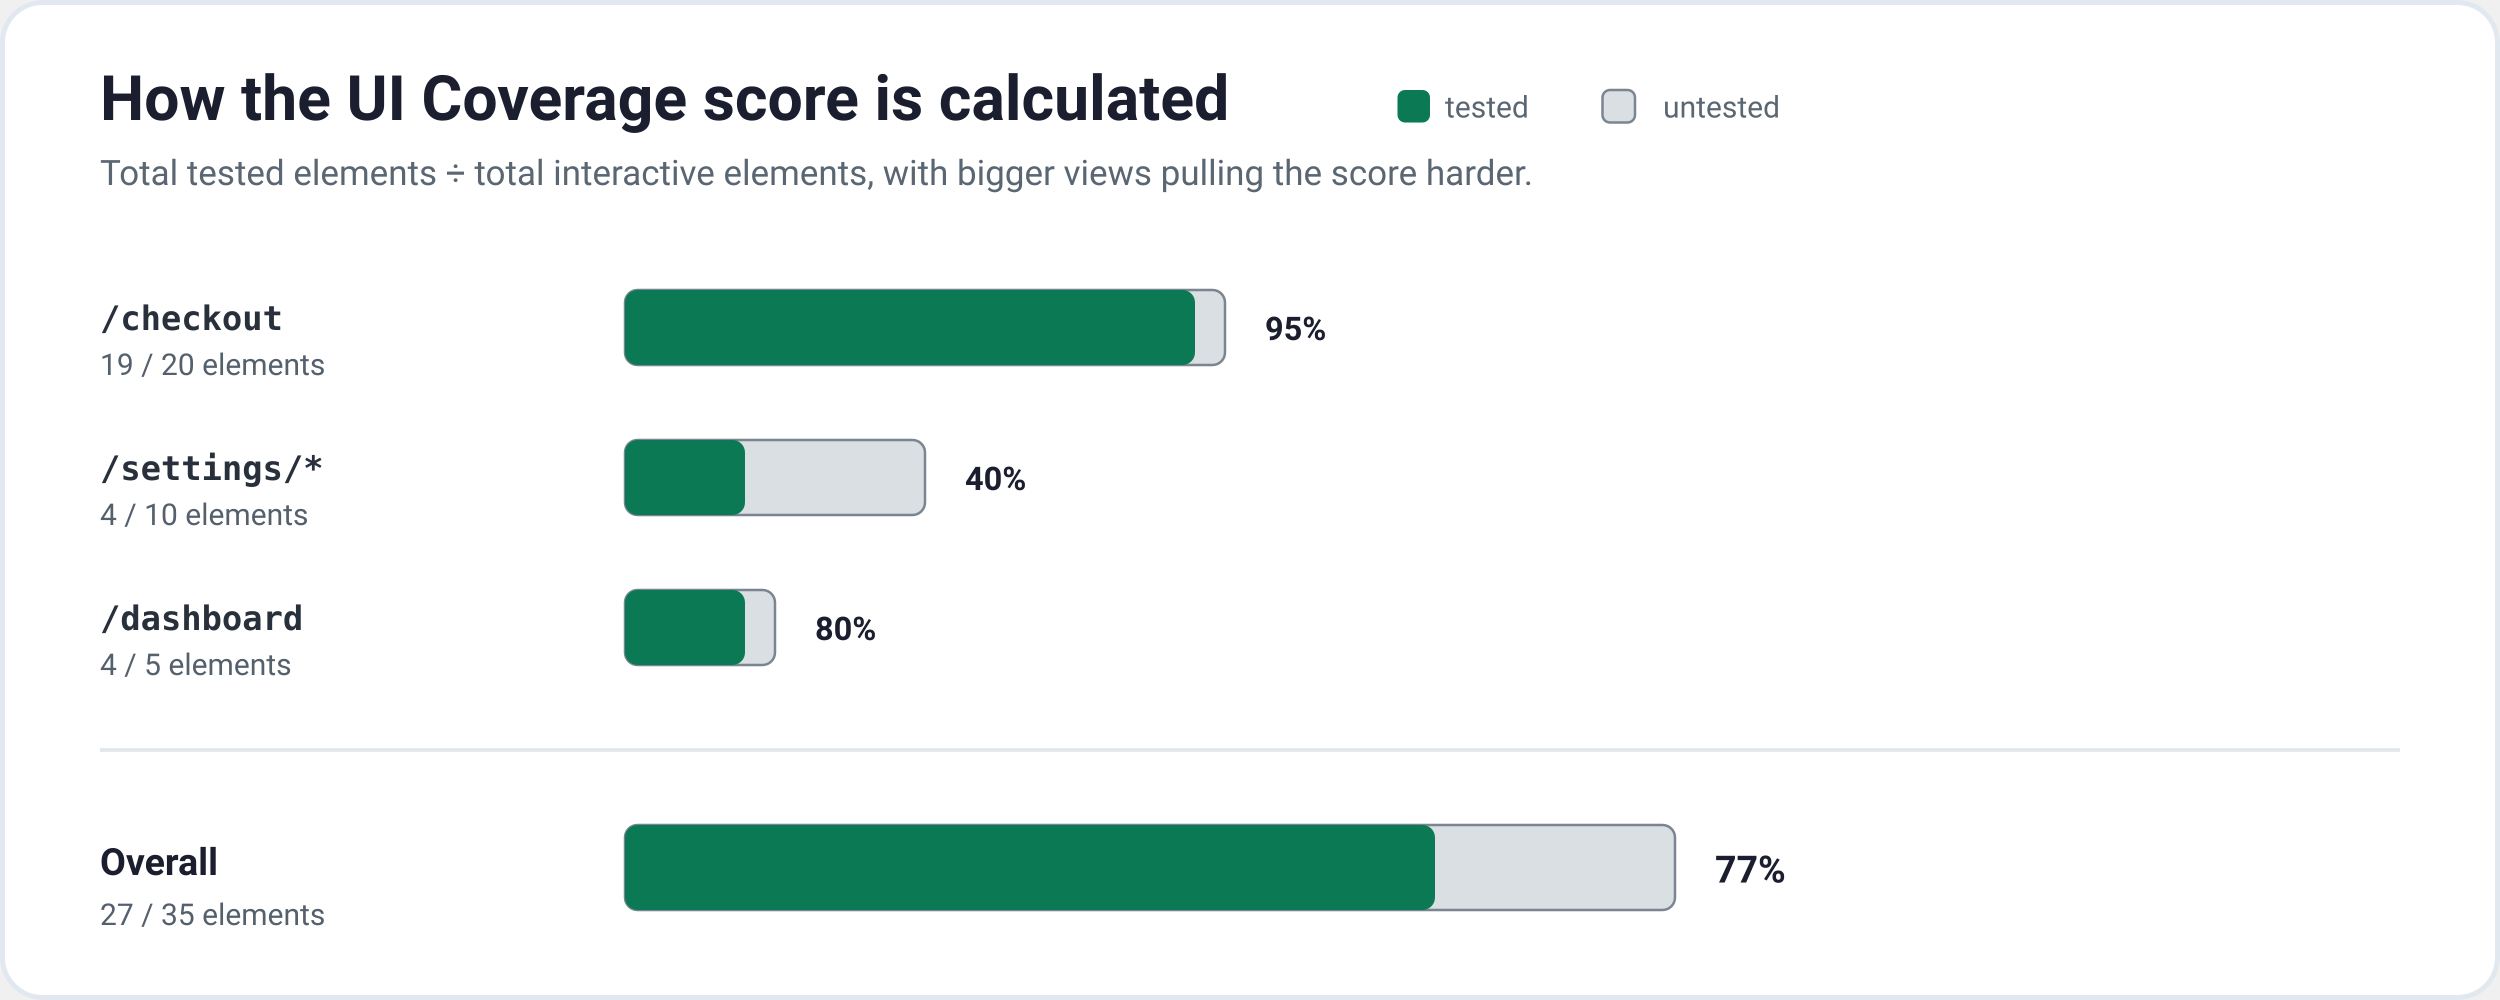
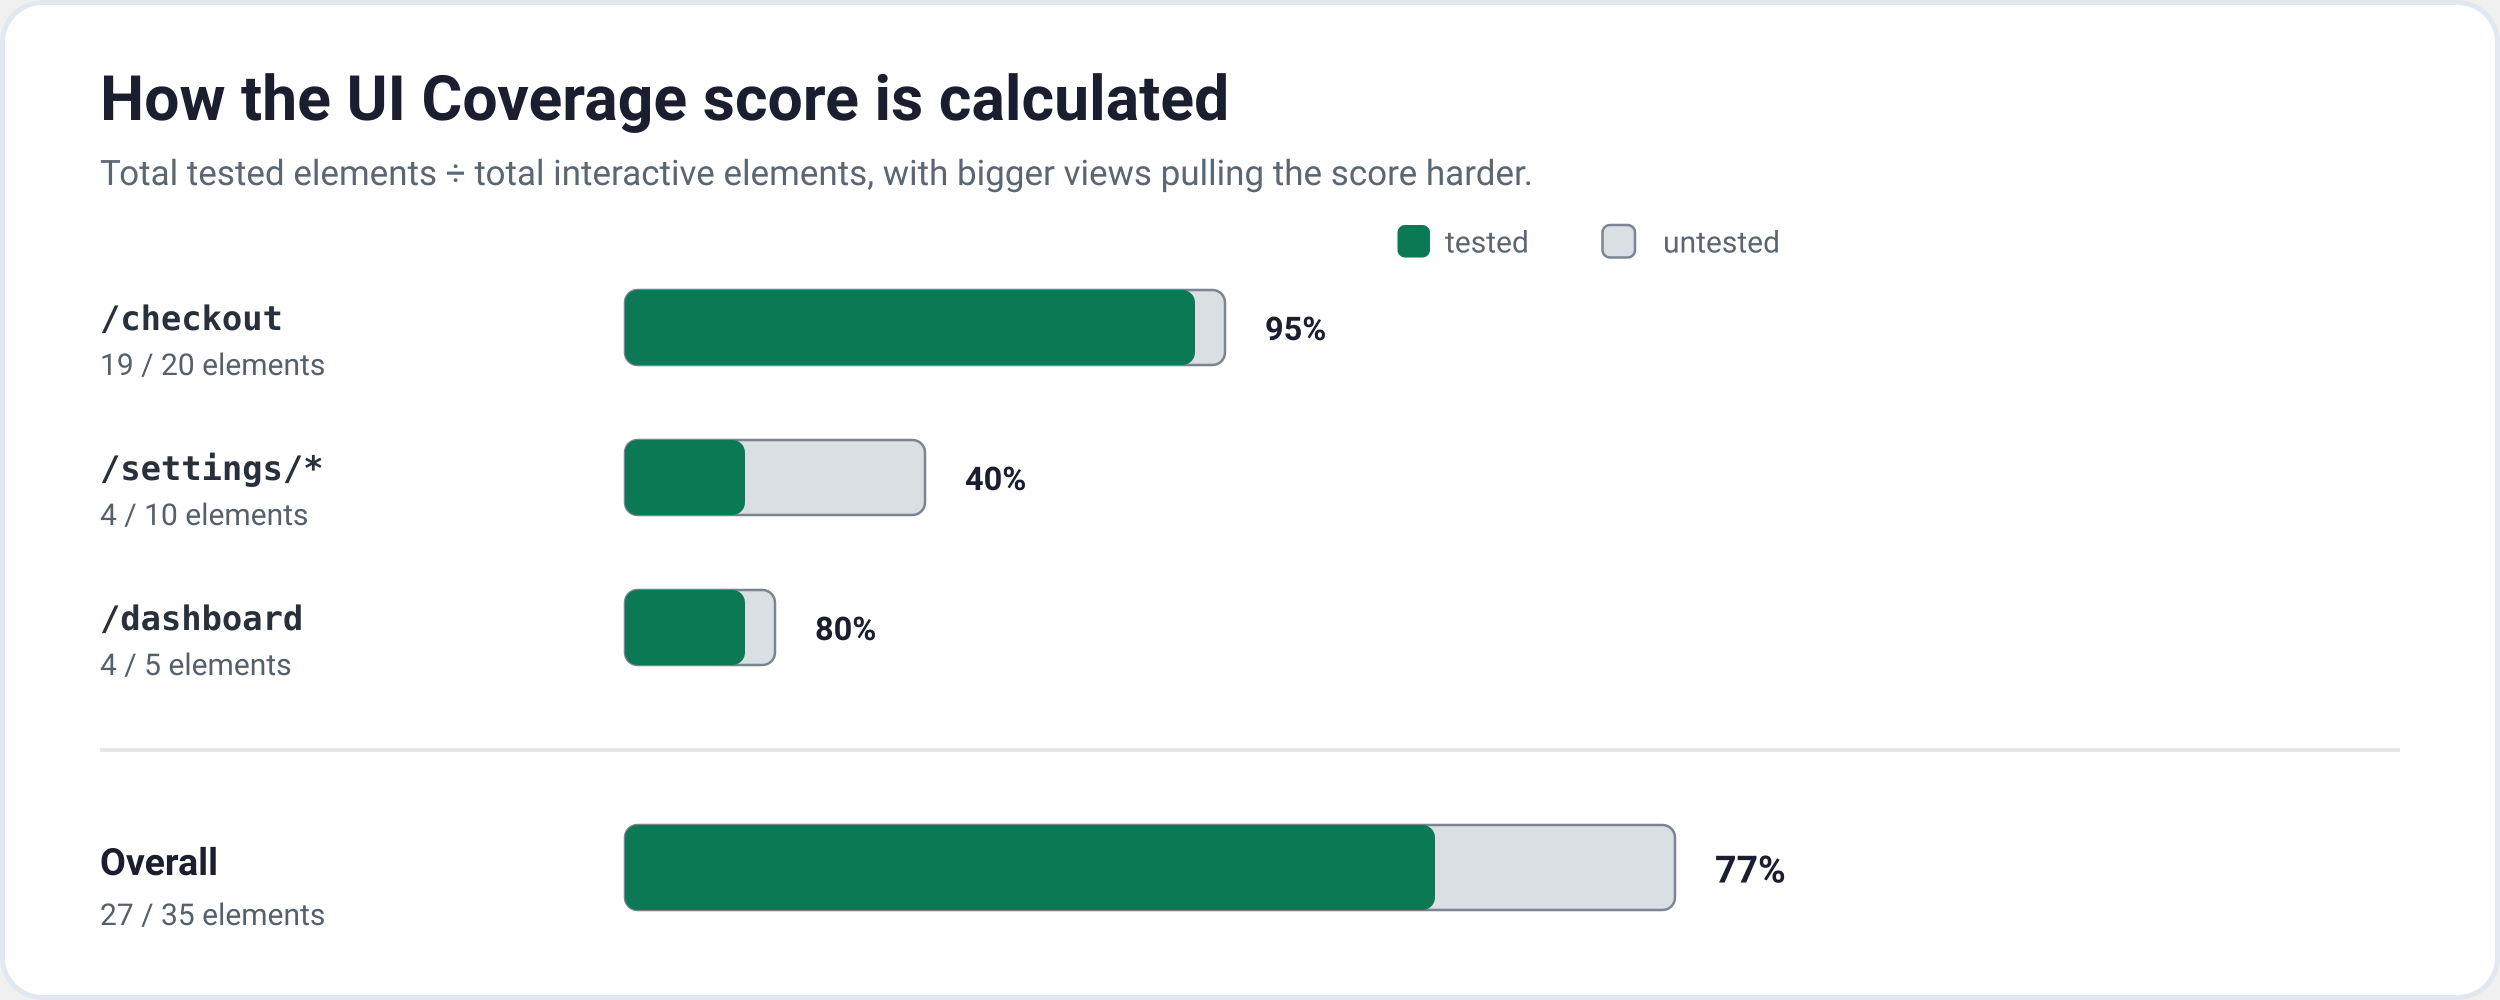
<svg xmlns="http://www.w3.org/2000/svg" viewBox="0 0 1000 400" width="1000" height="400" font-family="-apple-system, BlinkMacSystemFont, 'Segoe UI', Roboto, Helvetica, Arial, sans-serif" role="img" aria-label="How the UI Coverage score is calculated: each view's bar is sized by its number of interactive elements and filled by how many were tested. /checkout has 19 of 20 elements tested (95%), /settings/* has 4 of 10 (40%), and /dashboard has 4 of 5 (80%). Combined, the overall score is 27 of 35 tested elements, or 77%, so the large well-tested /checkout view weighs more heavily than a simple average of the three view scores.">
  <defs>
    <style>
      .title{font-size:25px;font-weight:600;fill:#1B1E2E}
      .subtitle{font-size:14px;fill:#5A6672}
      .vlabel{font-size:13.5px;font-weight:600;font-family:ui-monospace,'SF Mono',Menlo,monospace;fill:#28303B}
      .vmeta{font-size:12px;fill:#54606C}
      .pct{font-size:13px;font-weight:700;fill:#1B1E2E}
      .legend{font-size:12px;fill:#5A6672}
      .big{font-size:15px;font-weight:600;fill:#1B1E2E}
    </style>
  </defs>
  <rect x="1" y="1" width="998" height="398" rx="16" fill="#ffffff" stroke="#E2E8F0" stroke-width="2" />
  <text x="40" y="48" class="title">How the UI Coverage score is calculated</text>
  <text x="40" y="74" class="subtitle">Total tested elements ÷ total interactive elements, with bigger views pulling the score harder.</text>
-   <rect x="559" y="36" width="13" height="13" rx="3" fill="#0B7A54" />
-   <text x="578" y="47" class="legend">tested</text>
-   <rect x="641" y="36" width="13" height="13" rx="3" fill="#D9DFE3" stroke="#7A8591" />
-   <text x="712" y="47" class="legend" text-anchor="end">untested</text>
+   <rect x="559" y="90" width="13" height="13" rx="3" fill="#0B7A54" />
+   <text x="578" y="101" class="legend">tested</text>
+   <rect x="641" y="90" width="13" height="13" rx="3" fill="#D9DFE3" stroke="#7A8591" />
+   <text x="712" y="101" class="legend" text-anchor="end">untested</text>
  <text x="40" y="132" class="vlabel">/checkout</text>
  <text x="40" y="150" class="vmeta">19 / 20 elements</text>
  <rect x="250" y="116" width="240" height="30" rx="5" fill="#D9DFE3" stroke="#7A8591" />
  <rect x="250" y="116" width="228" height="30" rx="5" fill="#0B7A54" />
  <text x="506" y="136" class="pct">95%</text>
  <text x="40" y="192" class="vlabel">/settings/*</text>
  <text x="40" y="210" class="vmeta">4 / 10 elements</text>
  <rect x="250" y="176" width="120" height="30" rx="5" fill="#D9DFE3" stroke="#7A8591" />
  <rect x="250" y="176" width="48" height="30" rx="5" fill="#0B7A54" />
  <text x="386" y="196" class="pct">40%</text>
  <text x="40" y="252" class="vlabel">/dashboard</text>
  <text x="40" y="270" class="vmeta">4 / 5 elements</text>
  <rect x="250" y="236" width="60" height="30" rx="5" fill="#D9DFE3" stroke="#7A8591" />
  <rect x="250" y="236" width="48" height="30" rx="5" fill="#0B7A54" />
  <text x="326" y="256" class="pct">80%</text>
  <line x1="40" y1="300" x2="960" y2="300" stroke="#E2E7EB" stroke-width="1.5" />
  <text x="40" y="350" class="big">Overall</text>
  <text x="40" y="370" class="vmeta">27 / 35 elements</text>
  <rect x="250" y="330" width="420" height="34" rx="5" fill="#D9DFE3" stroke="#7A8591" />
  <rect x="250" y="330" width="324" height="34" rx="5" fill="#0B7A54" />
  <text x="686" y="353" class="big" fill="#0B7A54">77%</text>
</svg>
